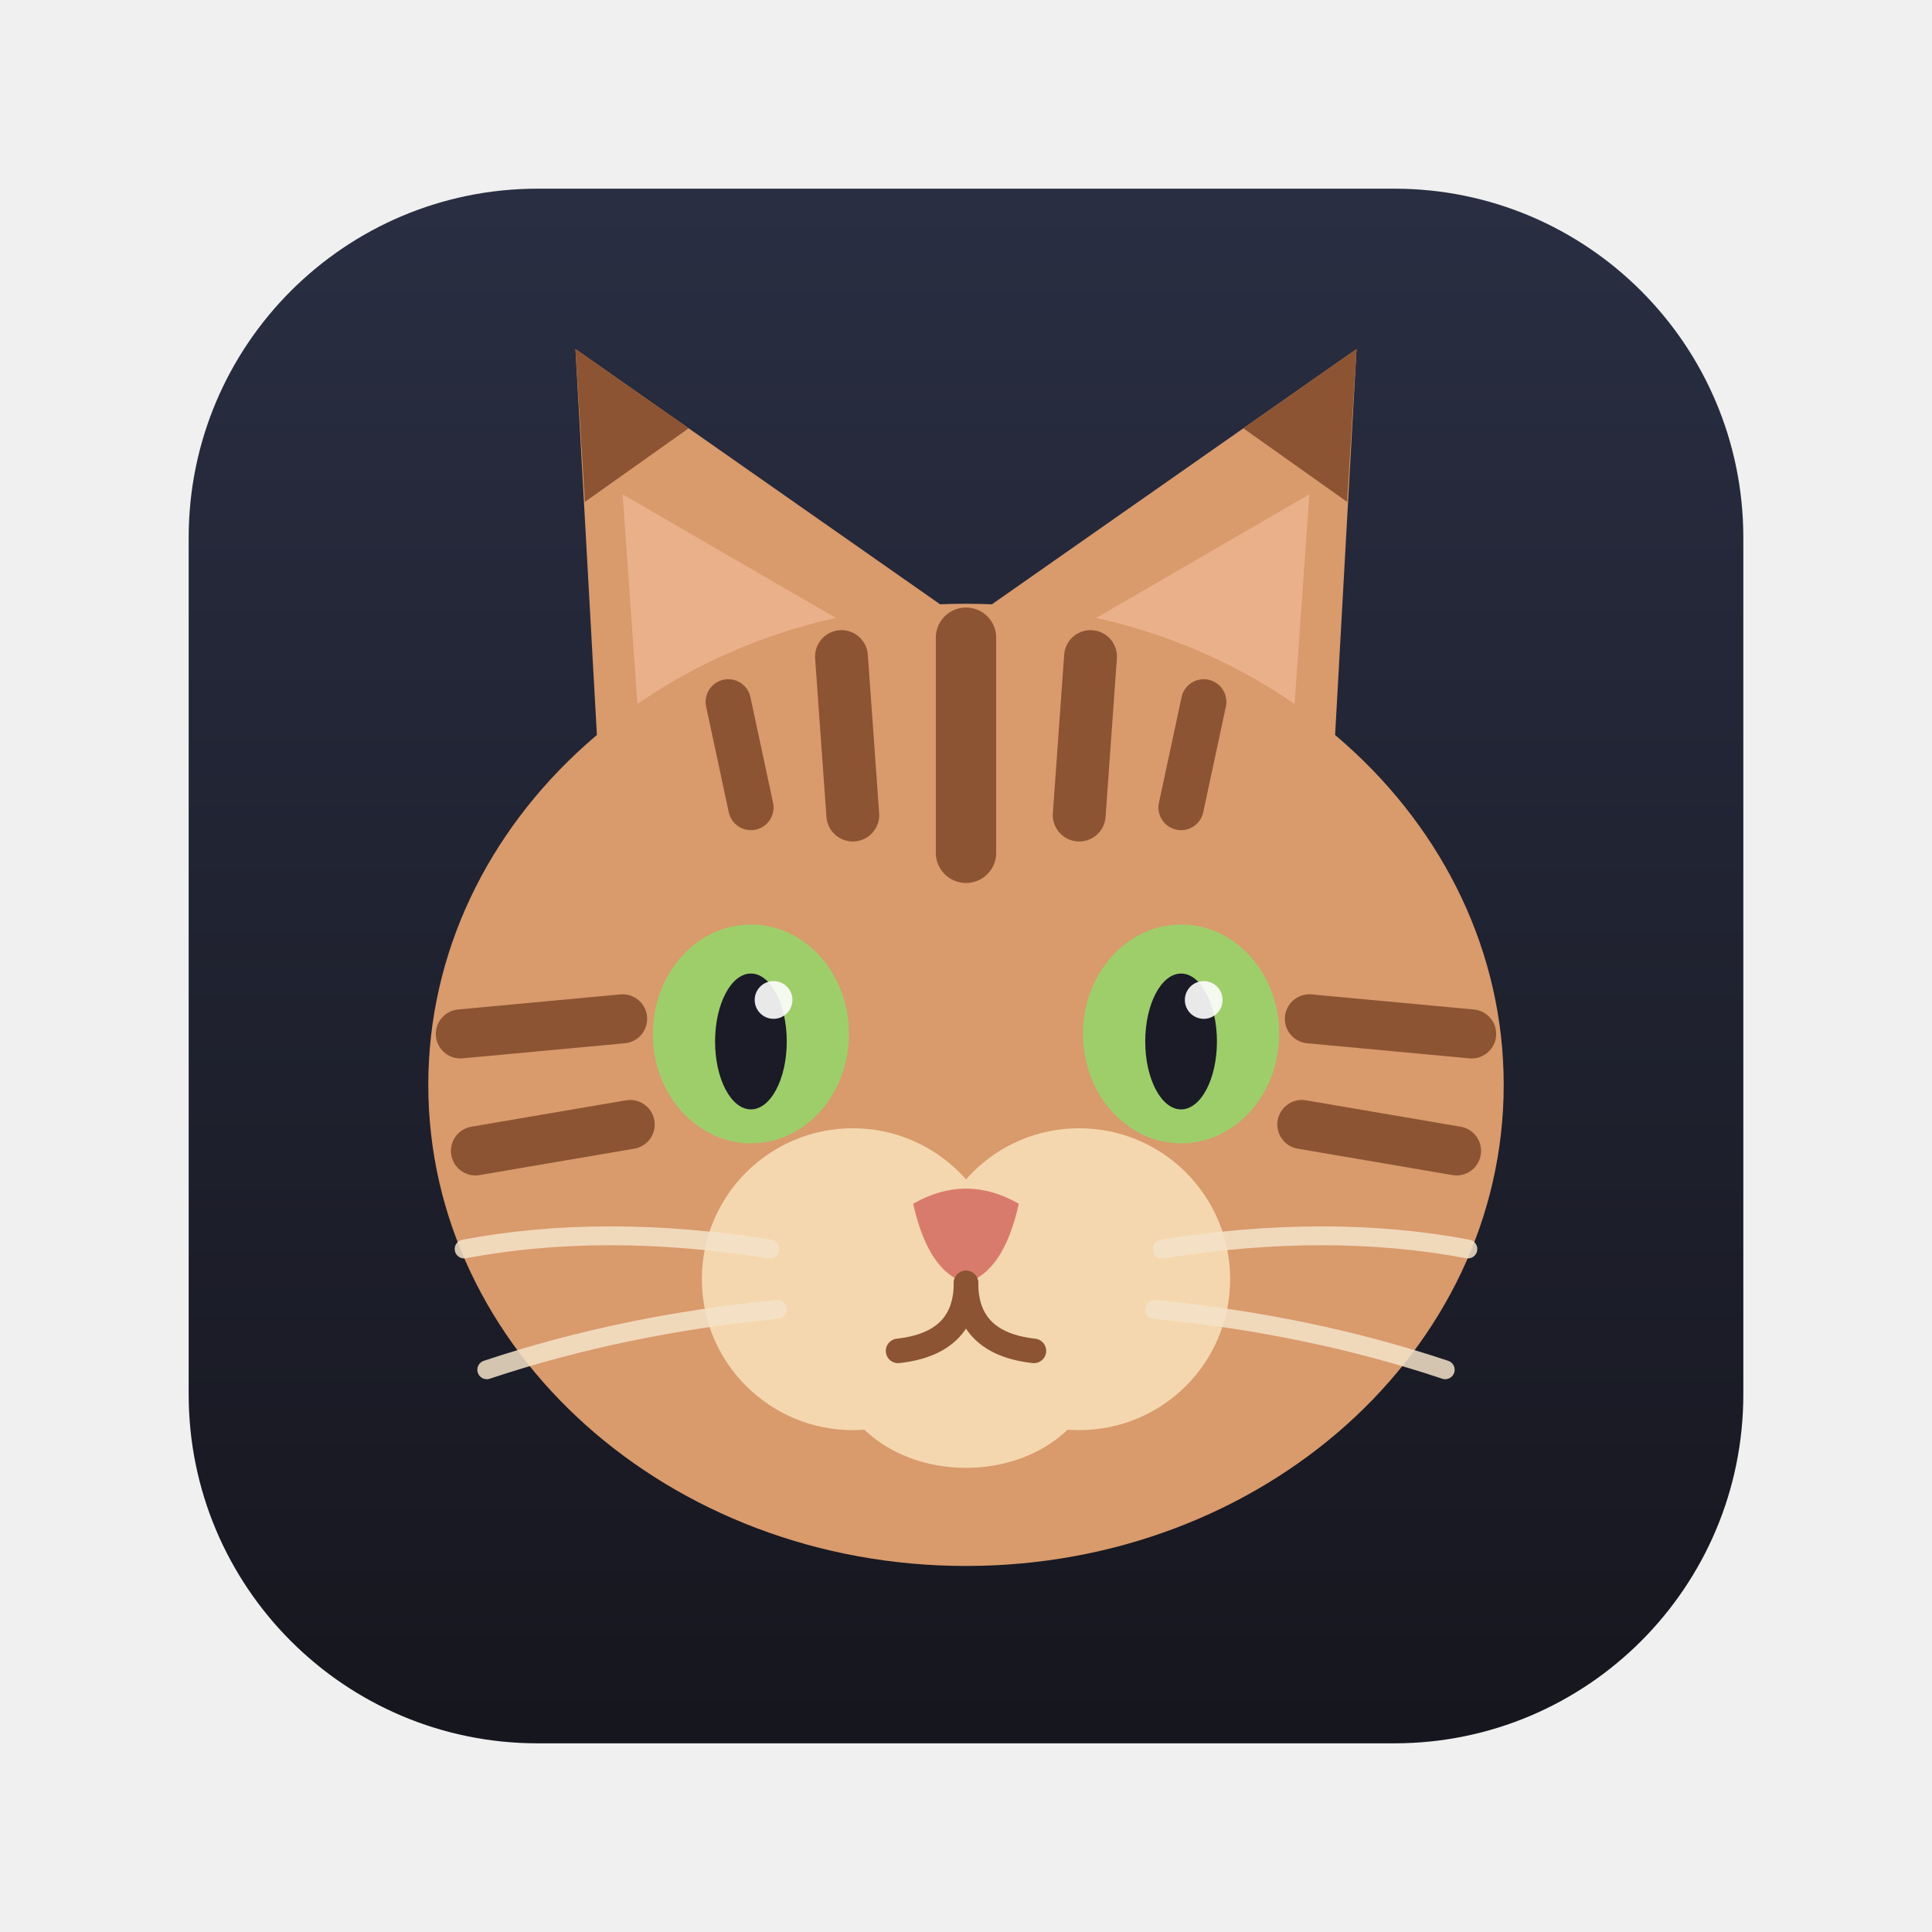
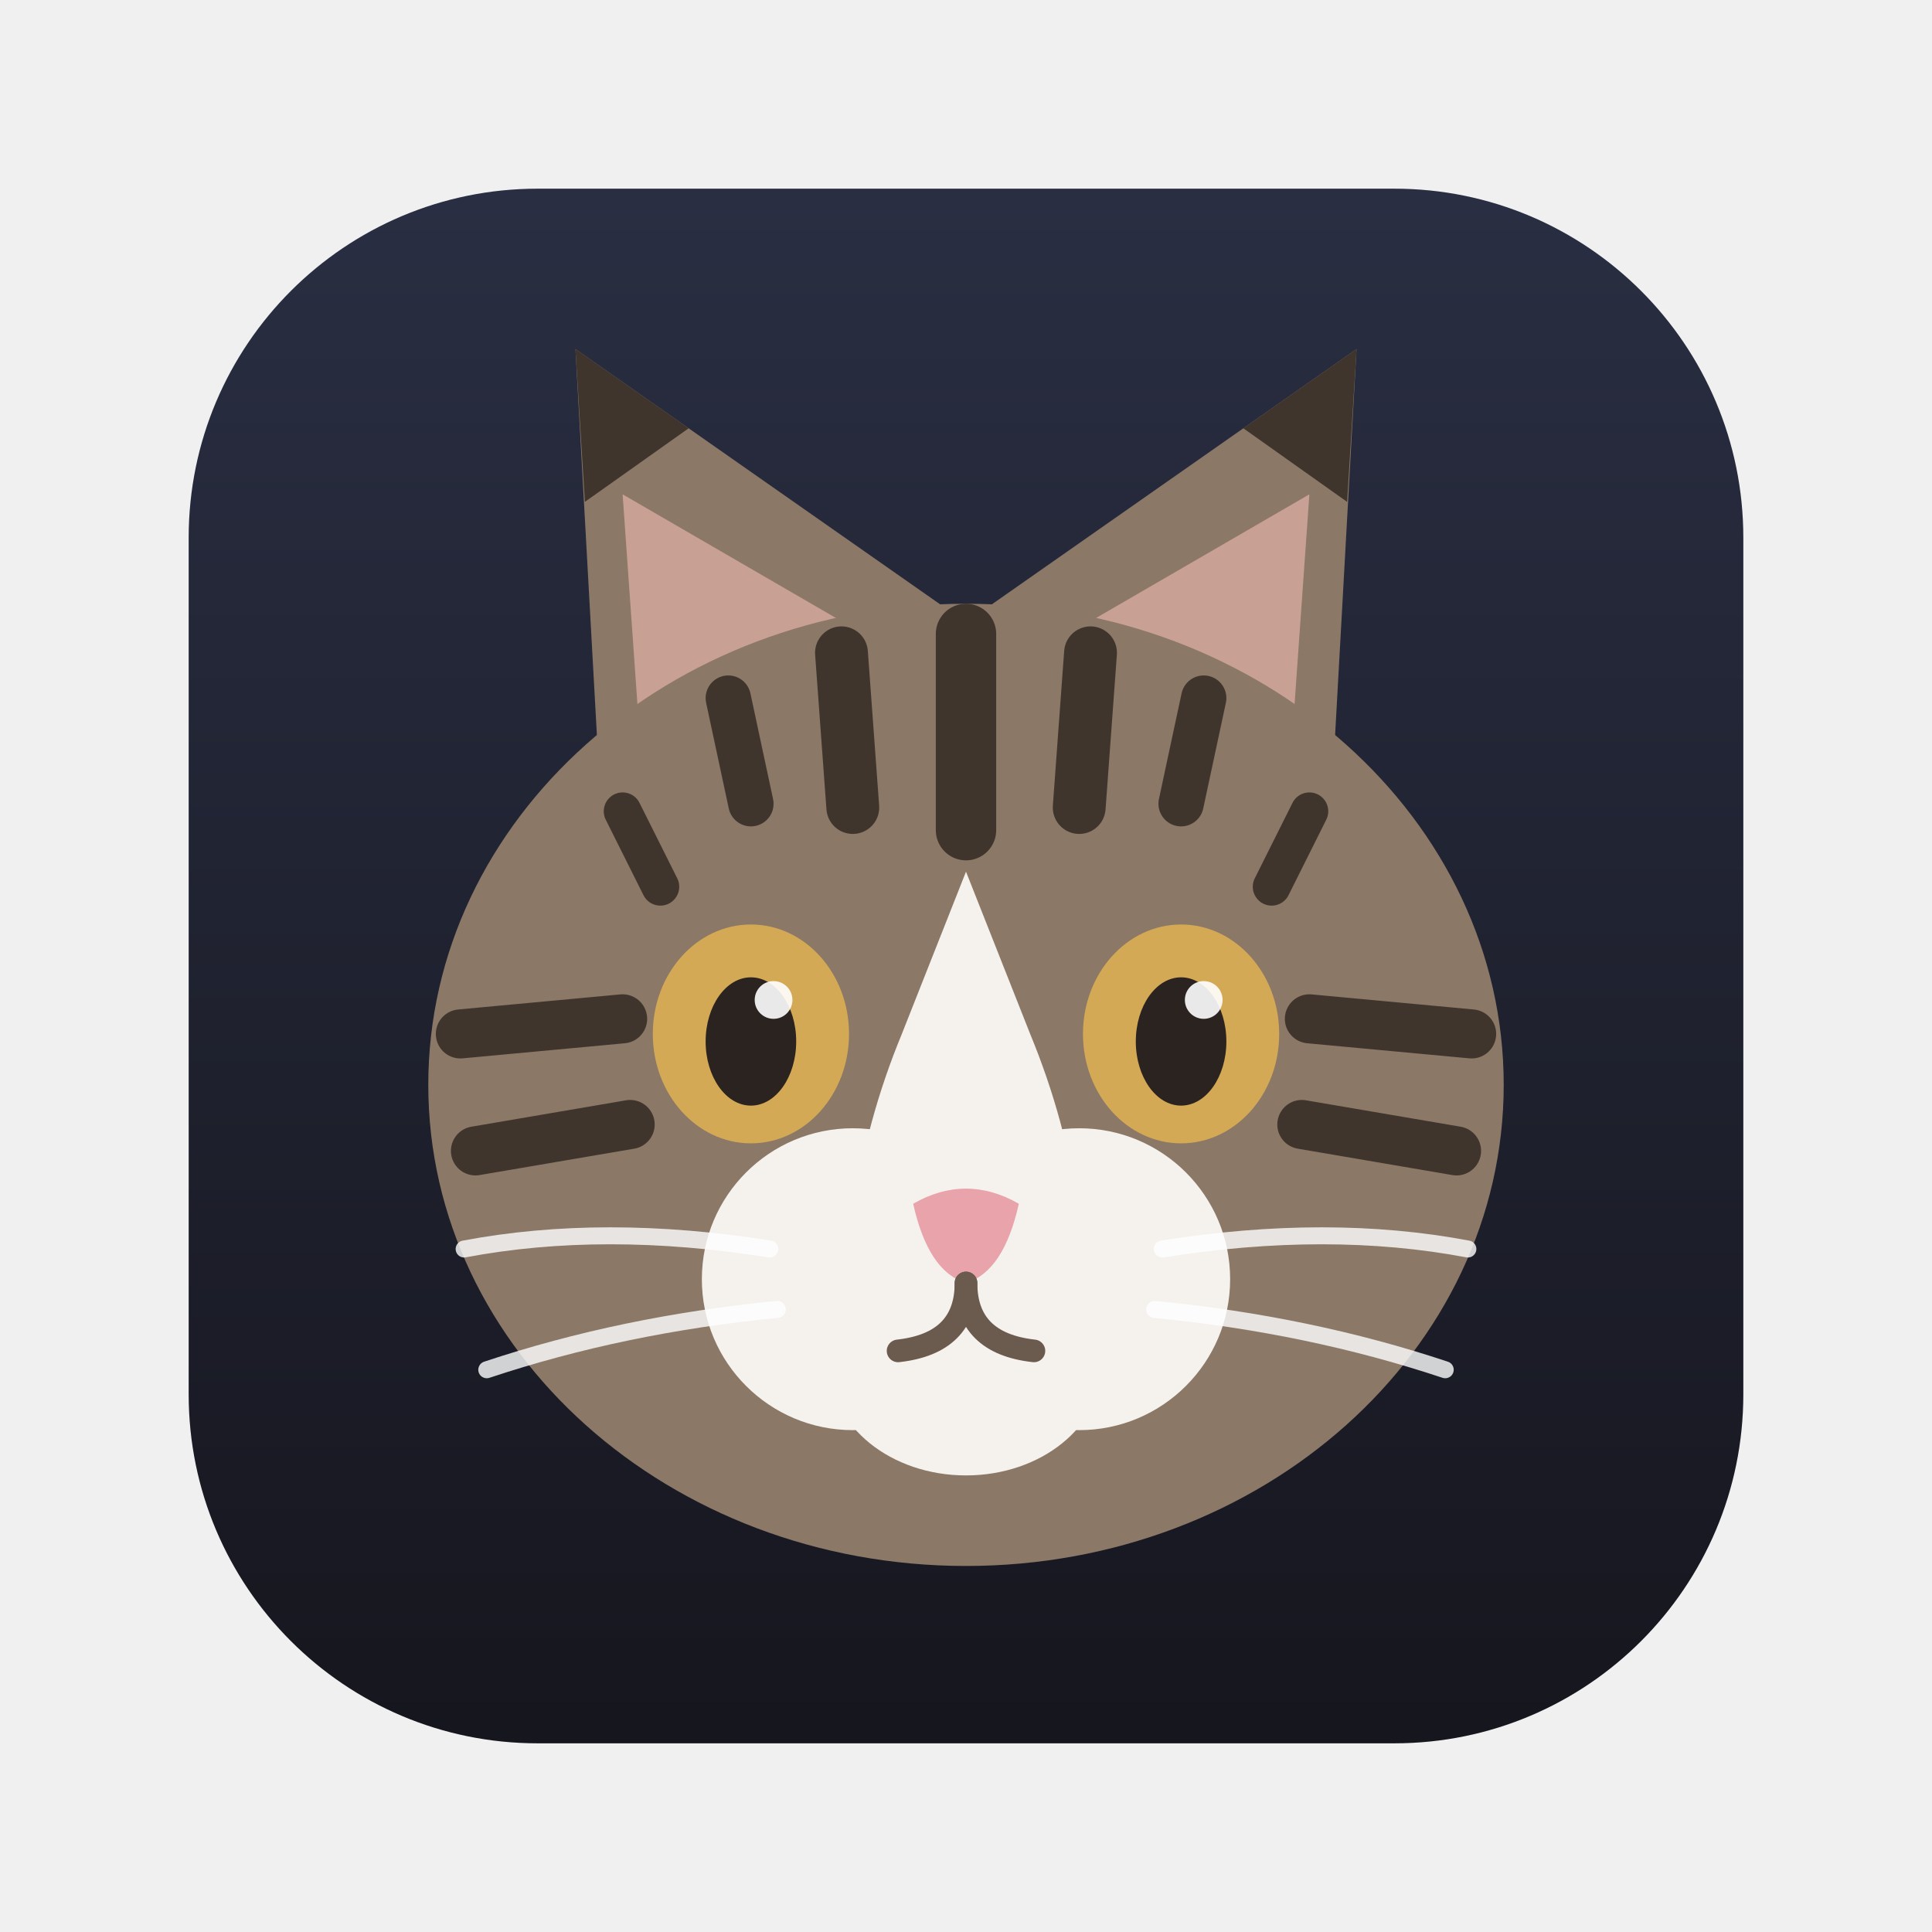
<svg xmlns="http://www.w3.org/2000/svg" width="1024" height="1024" viewBox="0 0 1024 1024">
  <defs>
    <linearGradient id="bg" x1="0" y1="0" x2="0" y2="1">
      <stop offset="0" stop-color="#292e42" />
      <stop offset="1" stop-color="#16161e" />
    </linearGradient>
    <clipPath id="squircle">
      <rect x="100" y="100" width="824" height="824" rx="185" />
    </clipPath>
  </defs>
  <rect x="100" y="100" width="824" height="824" rx="185" fill="url(#bg)" />
  <g clip-path="url(#squircle)">
-     <path d="M 320 455 L 305 185 L 505 325 Z" fill="#d99a6c" />
-     <path d="M 704 455 L 719 185 L 519 325 Z" fill="#d99a6c" />
-     <path d="M 305 185 L 310 266 L 365 227 Z" fill="#8c5432" />
-     <path d="M 719 185 L 714 266 L 659 227 Z" fill="#8c5432" />
-     <path d="M 342 432 L 330 262 L 468 342 Z" fill="#eab08a" />
-     <path d="M 682 432 L 694 262 L 556 342 Z" fill="#eab08a" />
-     <ellipse cx="512" cy="575" rx="285" ry="255" fill="#d99a6c" />
-     <g stroke="#8c5432" stroke-linecap="round" fill="none">
-       <path d="M 512 338 L 512 452" stroke-width="32" />
-       <path d="M 446 348 L 452 432" stroke-width="28" />
-       <path d="M 578 348 L 572 432" stroke-width="28" />
-       <path d="M 386 372 L 398 428" stroke-width="24" />
-       <path d="M 638 372 L 626 428" stroke-width="24" />
+     <path d="M 320 455 L 305 185 L 505 325 Z" fill="#8b7867" />
+     <path d="M 704 455 L 719 185 L 519 325 Z" fill="#8b7867" />
+     <path d="M 305 185 L 310 266 L 365 227 Z" fill="#3f352d" />
+     <path d="M 719 185 L 714 266 L 659 227 Z" fill="#3f352d" />
+     <path d="M 342 432 L 330 262 L 468 342 Z" fill="#c9a094" />
+     <path d="M 682 432 L 694 262 L 556 342 Z" fill="#c9a094" />
+     <ellipse cx="512" cy="575" rx="285" ry="255" fill="#8b7867" />
+     <g stroke="#3f352d" stroke-linecap="round" fill="none">
+       <path d="M 512 336 L 512 440" stroke-width="32" />
+       <path d="M 446 346 L 452 428" stroke-width="28" />
+       <path d="M 578 346 L 572 428" stroke-width="28" />
+       <path d="M 386 370 L 398 426" stroke-width="24" />
+       <path d="M 638 370 L 626 426" stroke-width="24" />
+       <path d="M 330 430 L 350 470" stroke-width="20" />
+       <path d="M 694 430 L 674 470" stroke-width="20" />
    </g>
-     <g stroke="#8c5432" stroke-width="26" stroke-linecap="round" fill="none">
+     <g stroke="#3f352d" stroke-width="26" stroke-linecap="round" fill="none">
      <path d="M 244 548 L 330 540" />
      <path d="M 252 610 L 334 596" />
      <path d="M 780 548 L 694 540" />
      <path d="M 772 610 L 690 596" />
    </g>
-     <circle cx="452" cy="678" r="80" fill="#f4d7ae" />
-     <circle cx="572" cy="678" r="80" fill="#f4d7ae" />
-     <ellipse cx="512" cy="722" rx="70" ry="56" fill="#f4d7ae" />
-     <ellipse cx="398" cy="548" rx="52" ry="58" fill="#9ece6a" />
-     <ellipse cx="626" cy="548" rx="52" ry="58" fill="#9ece6a" />
-     <ellipse cx="398" cy="552" rx="19" ry="36" fill="#1a1b26" />
-     <ellipse cx="626" cy="552" rx="19" ry="36" fill="#1a1b26" />
+     <path d="M 512 462 L 478 548 Q 440 640 452 738 Q 512 800 572 738 Q 584 640 546 548 Z" fill="#f5f2ee" />
+     <circle cx="452" cy="678" r="80" fill="#f5f2ee" />
+     <circle cx="572" cy="678" r="80" fill="#f5f2ee" />
+     <ellipse cx="512" cy="724" rx="72" ry="58" fill="#f5f2ee" />
+     <ellipse cx="398" cy="548" rx="52" ry="58" fill="#d4a955" />
+     <ellipse cx="626" cy="548" rx="52" ry="58" fill="#d4a955" />
+     <ellipse cx="398" cy="552" rx="24" ry="34" fill="#2a2320" />
+     <ellipse cx="626" cy="552" rx="24" ry="34" fill="#2a2320" />
    <circle cx="410" cy="530" r="10" fill="#ffffff" opacity="0.9" />
    <circle cx="638" cy="530" r="10" fill="#ffffff" opacity="0.9" />
-     <path d="M 484 638 Q 512 622 540 638 Q 532 674 512 680 Q 492 674 484 638 Z" fill="#d97b6c" />
-     <g stroke="#8c5432" stroke-width="13" stroke-linecap="round" fill="none">
+     <path d="M 484 638 Q 512 622 540 638 Q 532 674 512 680 Q 492 674 484 638 Z" fill="#e9a3aa" />
+     <g stroke="#6b5a4e" stroke-width="12" stroke-linecap="round" fill="none">
      <path d="M 512 680 Q 512 712 476 716" />
      <path d="M 512 680 Q 512 712 548 716" />
    </g>
-     <g stroke="#f5e3c9" stroke-width="10" stroke-linecap="round" fill="none" opacity="0.85">
+     <g stroke="#ffffff" stroke-width="9" stroke-linecap="round" fill="none" opacity="0.8">
      <path d="M 408 662 Q 320 648 246 662" />
      <path d="M 412 694 Q 330 702 258 726" />
      <path d="M 616 662 Q 704 648 778 662" />
      <path d="M 612 694 Q 694 702 766 726" />
    </g>
  </g>
</svg>
